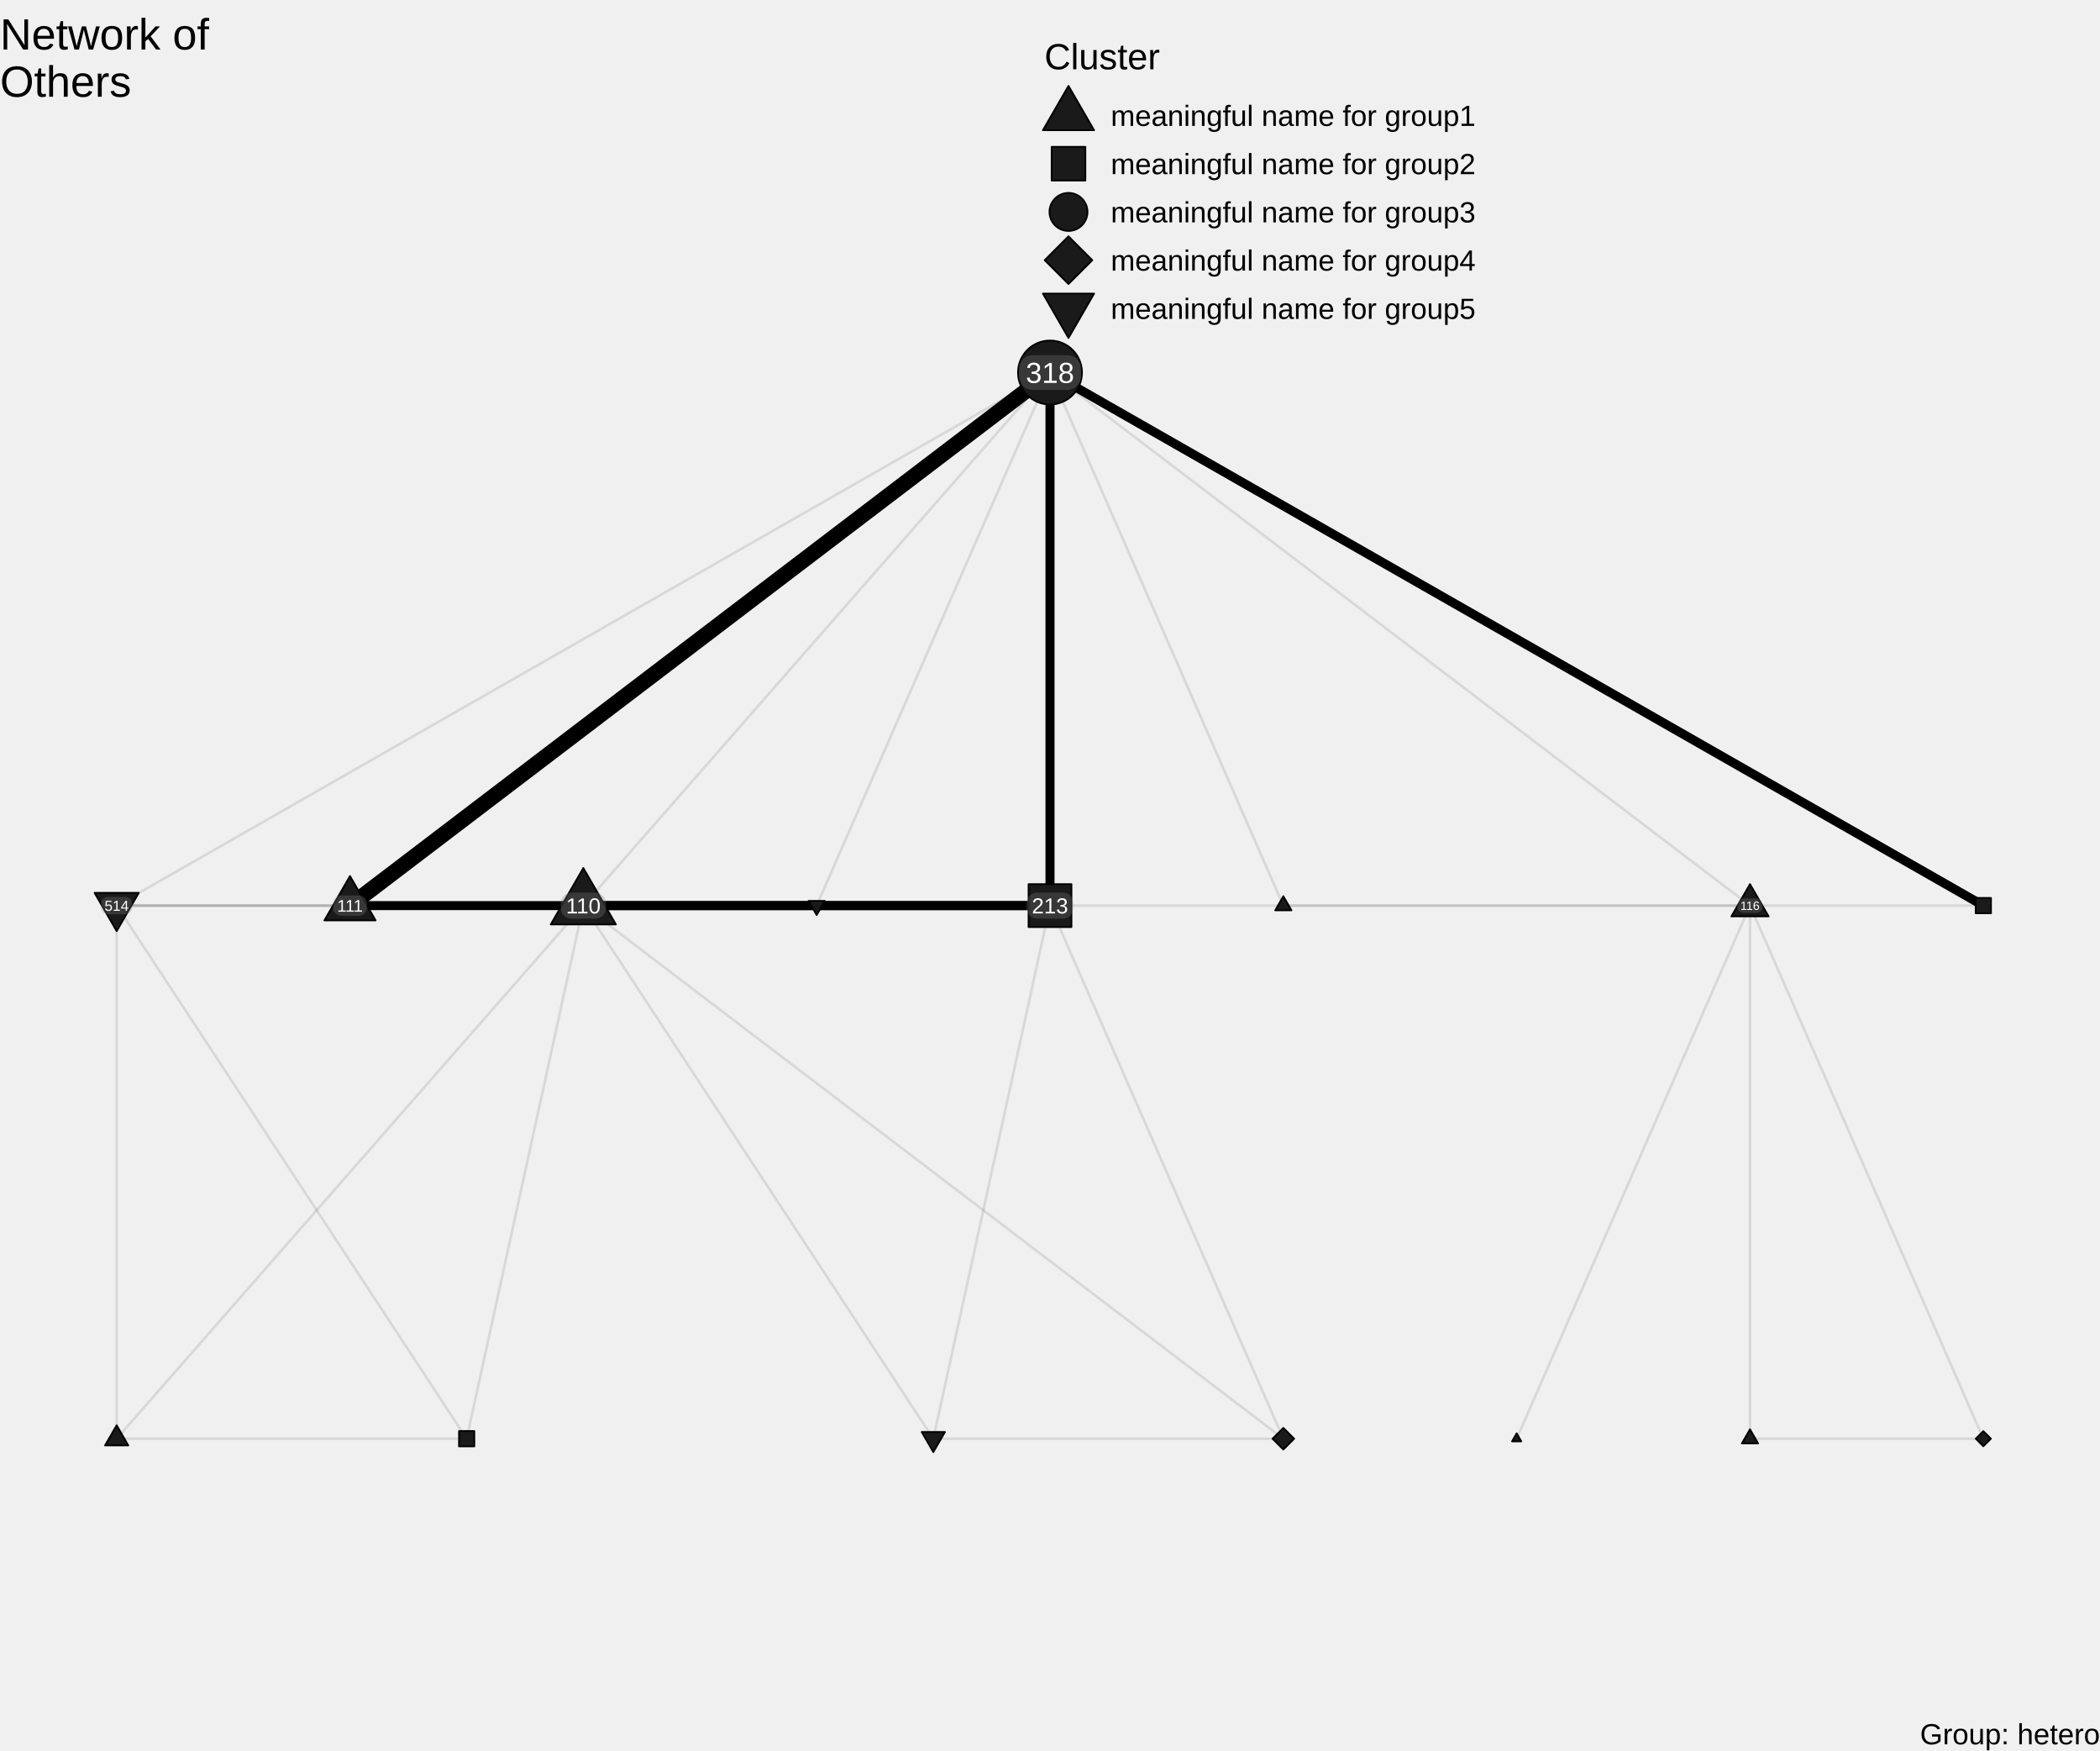
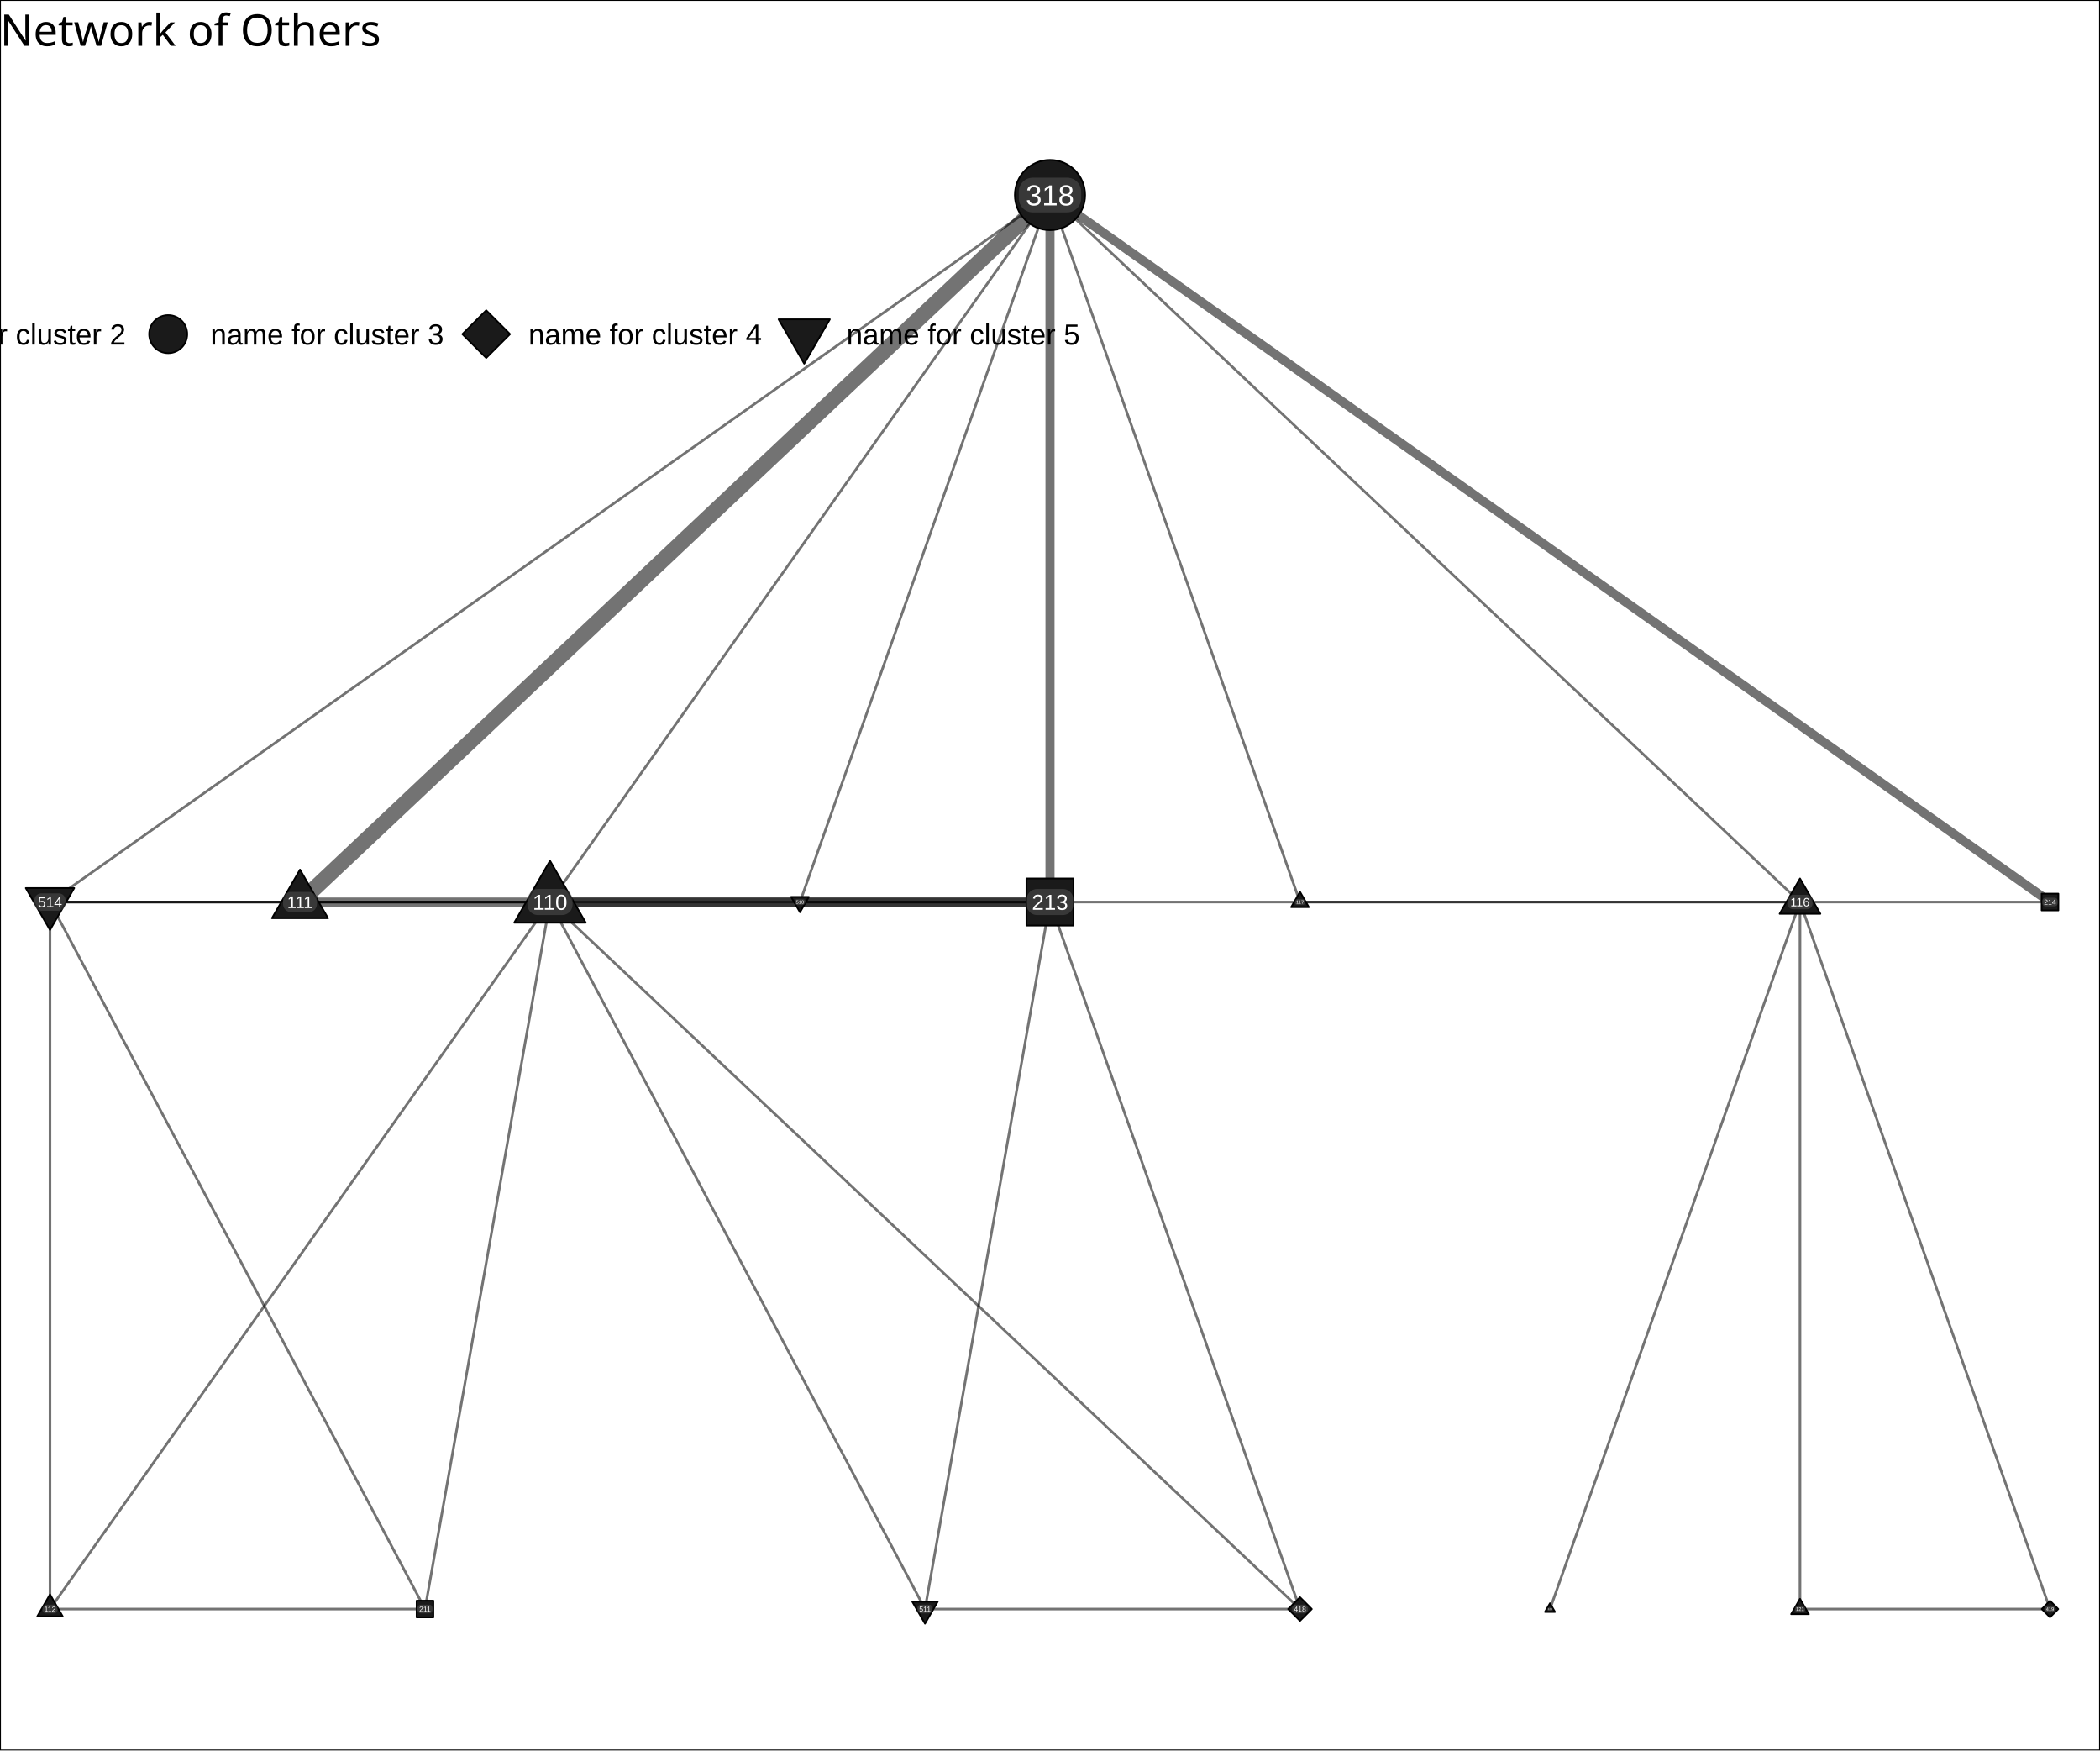
<svg xmlns="http://www.w3.org/2000/svg" class="svglite" width="864.00pt" height="720.00pt" viewBox="0 0 864.00 720.00">
  <defs>
    <style type="text/css">
    .svglite line, .svglite polyline, .svglite polygon, .svglite path, .svglite rect, .svglite circle {
      fill: none;
      stroke: #000000;
      stroke-linecap: round;
      stroke-linejoin: round;
      stroke-miterlimit: 10.00;
    }
    .svglite text {
      white-space: pre;
    }
  </style>
  </defs>
-   <rect width="100%" height="100%" style="stroke: none; fill: none;" />
+   <rect width="100%" height="100%" style="stroke: none; fill: #FFFFFF;" />
  <defs>
    <clipPath id="cpMC4wMHw4NjQuMDB8MC4wMHw3MjAuMDA=">
      <rect x="0.00" y="0.00" width="864.00" height="720.00" />
    </clipPath>
  </defs>
  <g clip-path="url(#cpMC4wMHw4NjQuMDB8MC4wMHw3MjAuMDA=)">
- </g>
+     <rect x="0.00" y="0.00" width="864.00" height="720.00" style="stroke-width: 0.75; fill: #FFFFFF;" />
+   </g>
  <defs>
-     <clipPath id="cpMC4wMHw4NjQuMDB8NDMuNTl8NzAxLjQx">
-       <rect x="0.00" y="43.59" width="864.00" height="657.82" />
+     <clipPath id="cpMC4wMHw4NjQuMDB8MjIuMDZ8NzIwLjAw">
+       <rect x="0.00" y="22.06" width="864.00" height="697.94" />
    </clipPath>
  </defs>
-   <g clip-path="url(#cpMC4wMHw4NjQuMDB8NDMuNTl8NzAxLjQx)">
-     <line x1="240.00" y1="372.50" x2="144.00" y2="372.50" style="stroke-width: 1.07; stroke: #000000; stroke-opacity: 0.10;" />
-     <line x1="240.00" y1="372.50" x2="48.00" y2="591.78" style="stroke-width: 1.07; stroke: #000000; stroke-opacity: 0.10;" />
-     <line x1="240.00" y1="372.50" x2="192.00" y2="591.78" style="stroke-width: 1.07; stroke: #000000; stroke-opacity: 0.10;" />
-     <line x1="240.00" y1="372.50" x2="432.00" y2="372.50" style="stroke-width: 3.73;" />
-     <line x1="240.00" y1="372.50" x2="432.00" y2="153.23" style="stroke-width: 1.07; stroke: #000000; stroke-opacity: 0.10;" />
-     <line x1="240.00" y1="372.50" x2="528.00" y2="591.78" style="stroke-width: 1.07; stroke: #000000; stroke-opacity: 0.10;" />
-     <line x1="240.00" y1="372.50" x2="384.00" y2="591.78" style="stroke-width: 1.07; stroke: #000000; stroke-opacity: 0.10;" />
-     <line x1="240.00" y1="372.50" x2="48.00" y2="372.50" style="stroke-width: 1.07; stroke: #000000; stroke-opacity: 0.10;" />
-     <line x1="144.00" y1="372.50" x2="432.00" y2="372.50" style="stroke-width: 3.73;" />
-     <line x1="144.00" y1="372.50" x2="432.00" y2="153.23" style="stroke-width: 6.40;" />
-     <line x1="144.00" y1="372.50" x2="48.00" y2="372.50" style="stroke-width: 1.07; stroke: #000000; stroke-opacity: 0.10;" />
-     <line x1="48.00" y1="591.78" x2="192.00" y2="591.78" style="stroke-width: 1.07; stroke: #000000; stroke-opacity: 0.10;" />
-     <line x1="48.00" y1="591.78" x2="48.00" y2="372.50" style="stroke-width: 1.07; stroke: #000000; stroke-opacity: 0.10;" />
-     <line x1="720.00" y1="372.50" x2="720.00" y2="591.78" style="stroke-width: 1.07; stroke: #000000; stroke-opacity: 0.10;" />
-     <line x1="720.00" y1="372.50" x2="624.00" y2="591.78" style="stroke-width: 1.07; stroke: #000000; stroke-opacity: 0.10;" />
-     <line x1="720.00" y1="372.50" x2="432.00" y2="153.23" style="stroke-width: 1.07; stroke: #000000; stroke-opacity: 0.10;" />
-     <line x1="720.00" y1="372.50" x2="816.00" y2="591.78" style="stroke-width: 1.07; stroke: #000000; stroke-opacity: 0.10;" />
-     <line x1="720.00" y1="372.50" x2="336.00" y2="372.50" style="stroke-width: 1.07; stroke: #000000; stroke-opacity: 0.10;" />
-     <line x1="528.00" y1="372.50" x2="816.00" y2="372.50" style="stroke-width: 1.07; stroke: #000000; stroke-opacity: 0.10;" />
-     <line x1="528.00" y1="372.50" x2="432.00" y2="153.23" style="stroke-width: 1.07; stroke: #000000; stroke-opacity: 0.10;" />
-     <line x1="720.00" y1="591.78" x2="816.00" y2="591.78" style="stroke-width: 1.07; stroke: #000000; stroke-opacity: 0.10;" />
-     <line x1="192.00" y1="591.78" x2="48.00" y2="372.50" style="stroke-width: 1.07; stroke: #000000; stroke-opacity: 0.10;" />
-     <line x1="432.00" y1="372.50" x2="432.00" y2="153.23" style="stroke-width: 3.73;" />
-     <line x1="432.00" y1="372.50" x2="528.00" y2="591.78" style="stroke-width: 1.07; stroke: #000000; stroke-opacity: 0.10;" />
-     <line x1="432.00" y1="372.50" x2="384.00" y2="591.78" style="stroke-width: 1.07; stroke: #000000; stroke-opacity: 0.10;" />
-     <line x1="432.00" y1="372.50" x2="48.00" y2="372.50" style="stroke-width: 1.07; stroke: #000000; stroke-opacity: 0.10;" />
-     <line x1="816.00" y1="372.50" x2="432.00" y2="153.23" style="stroke-width: 3.73;" />
-     <line x1="432.00" y1="153.23" x2="336.00" y2="372.50" style="stroke-width: 1.07; stroke: #000000; stroke-opacity: 0.10;" />
-     <line x1="432.00" y1="153.23" x2="48.00" y2="372.50" style="stroke-width: 1.07; stroke: #000000; stroke-opacity: 0.10;" />
-     <line x1="528.00" y1="591.78" x2="384.00" y2="591.78" style="stroke-width: 1.07; stroke: #000000; stroke-opacity: 0.10;" />
-     <polygon points="240.00,357.02 253.41,380.25 226.59,380.25 " style="stroke-width: 0.71; fill: #1A1A1A;" />
-     <polygon points="144.00,360.34 154.54,378.59 133.46,378.59 " style="stroke-width: 0.71; fill: #1A1A1A;" />
-     <polygon points="48.00,586.25 52.79,594.54 43.21,594.54 " style="stroke-width: 0.71; fill: #1A1A1A;" />
-     <polygon points="720.00,363.66 727.66,376.93 712.34,376.93 " style="stroke-width: 0.71; fill: #1A1A1A;" />
-     <polygon points="528.00,368.63 531.35,374.44 524.65,374.44 " style="stroke-width: 0.71; fill: #1A1A1A;" />
-     <polygon points="720.00,587.91 723.35,593.71 716.65,593.71 " style="stroke-width: 0.71; fill: #1A1A1A;" />
-     <polygon points="624.00,589.56 625.91,592.88 622.09,592.88 " style="stroke-width: 0.71; fill: #1A1A1A;" />
-     <rect x="188.85" y="588.62" width="6.30" height="6.30" style="stroke-width: 0.71; fill: #1A1A1A;" />
-     <rect x="423.18" y="363.68" width="17.65" height="17.65" style="stroke-width: 0.71; fill: #1A1A1A;" />
-     <rect x="812.85" y="369.35" width="6.30" height="6.30" style="stroke-width: 0.71; fill: #1A1A1A;" />
-     <circle cx="432.00" cy="153.23" r="13.16" style="stroke-width: 0.71; fill: #1A1A1A;" />
-     <polygon points="528.00,596.23 532.46,591.78 528.00,587.32 523.54,591.78 " style="stroke-width: 0.71; fill: #1A1A1A;" />
-     <polygon points="816.00,594.89 819.12,591.78 816.00,588.66 812.88,591.78 " style="stroke-width: 0.71; fill: #1A1A1A;" />
-     <polygon points="336.00,376.37 339.35,370.57 332.65,370.57 " style="stroke-width: 0.71; fill: #1A1A1A;" />
-     <polygon points="384.00,597.30 388.79,589.01 379.21,589.01 " style="stroke-width: 0.71; fill: #1A1A1A;" />
-     <polygon points="48.00,383.01 57.10,367.25 38.90,367.25 " style="stroke-width: 0.71; fill: #1A1A1A;" />
-     <polygon points="235.02,377.86 244.98,377.86 244.81,377.85 245.50,377.83 246.18,377.69 246.82,377.44 247.42,377.10 247.96,376.66 248.42,376.14 248.79,375.56 249.06,374.92 249.23,374.25 249.28,373.56 249.28,373.56 249.28,371.45 249.28,371.45 249.23,370.76 249.06,370.09 248.79,369.45 248.42,368.87 247.96,368.35 247.42,367.91 246.82,367.56 246.18,367.32 245.50,367.18 244.98,367.15 235.02,367.15 235.54,367.18 234.85,367.15 234.16,367.23 233.49,367.43 232.87,367.72 232.30,368.12 231.80,368.60 231.38,369.15 231.06,369.76 230.84,370.42 230.73,371.10 230.72,371.45 230.72,373.56 230.73,373.21 230.73,373.90 230.84,374.59 231.06,375.24 231.38,375.86 231.80,376.41 232.30,376.89 232.87,377.28 233.49,377.58 234.16,377.77 234.85,377.85 " style="stroke-width: 0.00; stroke: #FFFFFF; fill: #7F7F7F; fill-opacity: 0.30;" />
-     <text x="240.00" y="375.71" text-anchor="middle" style="font-size: 8.96px;fill: #FFFFFF; font-family: &quot;Arial&quot;;" textLength="14.26px" lengthAdjust="spacingAndGlyphs">110</text>
-     <polygon points="140.38,376.67 147.62,376.67 147.48,376.67 148.02,376.65 148.55,376.54 149.05,376.35 149.52,376.08 149.94,375.74 150.29,375.33 150.58,374.88 150.79,374.38 150.92,373.86 150.97,373.32 150.97,373.32 150.97,371.68 150.97,371.68 150.92,371.14 150.79,370.62 150.58,370.13 150.29,369.67 149.94,369.27 149.52,368.93 149.05,368.66 148.55,368.47 148.02,368.36 147.62,368.33 140.38,368.33 140.78,368.36 140.25,368.34 139.71,368.40 139.19,368.55 138.71,368.78 138.26,369.09 137.88,369.46 137.55,369.89 137.30,370.37 137.13,370.88 137.05,371.41 137.03,371.68 137.03,373.32 137.05,373.06 137.05,373.59 137.13,374.13 137.30,374.64 137.55,375.11 137.88,375.54 138.26,375.92 138.71,376.22 139.19,376.45 139.71,376.60 140.25,376.67 " style="stroke-width: 0.00; stroke: #FFFFFF; fill: #7F7F7F; fill-opacity: 0.30;" />
-     <text x="144.00" y="375.00" text-anchor="middle" style="font-size: 6.97px;fill: #FFFFFF; font-family: &quot;Arial&quot;;" textLength="10.58px" lengthAdjust="spacingAndGlyphs">111</text>
-     <polygon points="717.23,375.48 722.77,375.48 722.67,375.47 723.06,375.46 723.43,375.38 723.79,375.25 724.13,375.05 724.42,374.81 724.68,374.52 724.88,374.20 725.04,373.84 725.13,373.47 725.16,373.09 725.16,373.09 725.16,371.92 725.16,371.92 725.13,371.54 725.04,371.16 724.88,370.81 724.68,370.48 724.42,370.20 724.13,369.95 723.79,369.76 723.43,369.62 723.06,369.55 722.77,369.53 717.23,369.53 717.52,369.55 717.14,369.53 716.75,369.58 716.38,369.68 716.04,369.85 715.72,370.07 715.44,370.33 715.21,370.64 715.03,370.98 714.91,371.35 714.85,371.73 714.84,371.92 714.84,373.09 714.85,372.89 714.85,373.28 714.91,373.66 715.03,374.02 715.21,374.36 715.44,374.67 715.72,374.94 716.04,375.16 716.38,375.32 716.75,375.43 717.14,375.47 " style="stroke-width: 0.00; stroke: #FFFFFF; fill: #7F7F7F; fill-opacity: 0.30;" />
-     <text x="720.00" y="374.28" text-anchor="middle" style="font-size: 4.98px;fill: #FFFFFF; font-family: &quot;Arial&quot;;" textLength="7.93px" lengthAdjust="spacingAndGlyphs">116</text>
-     <polygon points="426.69,377.86 437.31,377.86 437.14,377.85 437.83,377.83 438.51,377.69 439.16,377.44 439.76,377.10 440.29,376.66 440.75,376.14 441.12,375.56 441.39,374.92 441.56,374.25 441.61,373.56 441.61,373.56 441.61,371.45 441.61,371.45 441.56,370.76 441.39,370.09 441.12,369.45 440.75,368.87 440.29,368.35 439.76,367.91 439.16,367.56 438.51,367.32 437.83,367.18 437.31,367.15 426.69,367.15 427.21,367.18 426.52,367.15 425.83,367.23 425.16,367.43 424.54,367.72 423.97,368.12 423.47,368.60 423.05,369.15 422.73,369.76 422.51,370.42 422.40,371.10 422.39,371.45 422.39,373.56 422.40,373.21 422.40,373.90 422.51,374.59 422.73,375.24 423.05,375.86 423.47,376.41 423.97,376.89 424.54,377.28 425.16,377.58 425.83,377.77 426.52,377.85 " style="stroke-width: 0.00; stroke: #FFFFFF; fill: #7F7F7F; fill-opacity: 0.30;" />
-     <text x="432.00" y="375.71" text-anchor="middle" style="font-size: 8.96px;fill: #FFFFFF; font-family: &quot;Arial&quot;;" textLength="14.93px" lengthAdjust="spacingAndGlyphs">213</text>
-     <polygon points="424.91,160.37 439.09,160.37 438.86,160.37 439.78,160.33 440.69,160.15 441.55,159.82 442.35,159.36 443.06,158.77 443.68,158.08 444.17,157.30 444.53,156.45 444.75,155.56 444.83,154.64 444.83,154.64 444.83,151.83 444.83,151.83 444.75,150.91 444.53,150.01 444.17,149.16 443.68,148.38 443.06,147.69 442.35,147.10 441.55,146.64 440.69,146.32 439.78,146.13 439.09,146.09 424.91,146.09 425.60,146.13 424.68,146.09 423.76,146.21 422.88,146.46 422.04,146.86 421.28,147.38 420.62,148.02 420.06,148.76 419.63,149.58 419.34,150.45 419.19,151.36 419.17,151.83 419.17,154.64 419.19,154.17 419.19,155.10 419.34,156.01 419.63,156.88 420.06,157.70 420.62,158.44 421.28,159.08 422.04,159.60 422.88,160.00 423.76,160.26 424.68,160.37 " style="stroke-width: 0.00; stroke: #FFFFFF; fill: #7F7F7F; fill-opacity: 0.30;" />
-     <text x="432.00" y="157.50" text-anchor="middle" style="font-size: 11.95px;fill: #FFFFFF; font-family: &quot;Arial&quot;;" textLength="19.92px" lengthAdjust="spacingAndGlyphs">318</text>
-     <polygon points="44.46,376.08 51.54,376.08 51.43,376.07 51.89,376.05 52.34,375.96 52.77,375.80 53.17,375.57 53.53,375.28 53.84,374.93 54.08,374.54 54.27,374.12 54.38,373.67 54.41,373.21 54.41,373.21 54.41,371.80 54.41,371.80 54.38,371.34 54.27,370.89 54.08,370.47 53.84,370.08 53.53,369.73 53.17,369.44 52.77,369.21 52.34,369.04 51.89,368.95 51.54,368.93 44.46,368.93 44.80,368.95 44.34,368.93 43.88,368.99 43.44,369.12 43.02,369.31 42.64,369.58 42.31,369.90 42.03,370.27 41.82,370.67 41.67,371.11 41.60,371.57 41.59,371.80 41.59,373.21 41.60,372.98 41.60,373.44 41.67,373.89 41.82,374.33 42.03,374.74 42.31,375.11 42.64,375.43 43.02,375.69 43.44,375.89 43.88,376.02 44.34,376.07 " style="stroke-width: 0.00; stroke: #FFFFFF; fill: #7F7F7F; fill-opacity: 0.30;" />
-     <text x="48.00" y="374.64" text-anchor="middle" style="font-size: 5.98px;fill: #FFFFFF; font-family: &quot;Arial&quot;;" textLength="9.96px" lengthAdjust="spacingAndGlyphs">514</text>
+   <g clip-path="url(#cpMC4wMHw4NjQuMDB8MjIuMDZ8NzIwLjAw)">
+     <line x1="226.29" y1="371.03" x2="123.43" y2="371.03" style="stroke-width: 1.07; stroke: #000000; stroke-opacity: 0.55;" />
+     <line x1="226.29" y1="371.03" x2="20.57" y2="661.84" style="stroke-width: 1.07; stroke: #000000; stroke-opacity: 0.55;" />
+     <line x1="226.29" y1="371.03" x2="174.86" y2="661.84" style="stroke-width: 1.07; stroke: #000000; stroke-opacity: 0.55;" />
+     <line x1="226.29" y1="371.03" x2="432.00" y2="371.03" style="stroke-width: 3.73; stroke: #000000; stroke-opacity: 0.55;" />
+     <line x1="226.29" y1="371.03" x2="432.00" y2="80.22" style="stroke-width: 1.07; stroke: #000000; stroke-opacity: 0.55;" />
+     <line x1="226.29" y1="371.03" x2="534.86" y2="661.84" style="stroke-width: 1.07; stroke: #000000; stroke-opacity: 0.55;" />
+     <line x1="226.29" y1="371.03" x2="380.57" y2="661.84" style="stroke-width: 1.07; stroke: #000000; stroke-opacity: 0.55;" />
+     <line x1="226.29" y1="371.03" x2="20.57" y2="371.03" style="stroke-width: 1.07; stroke: #000000; stroke-opacity: 0.55;" />
+     <line x1="123.43" y1="371.03" x2="432.00" y2="371.03" style="stroke-width: 3.73; stroke: #000000; stroke-opacity: 0.55;" />
+     <line x1="123.43" y1="371.03" x2="432.00" y2="80.22" style="stroke-width: 6.40; stroke: #000000; stroke-opacity: 0.55;" />
+     <line x1="123.43" y1="371.03" x2="20.57" y2="371.03" style="stroke-width: 1.07; stroke: #000000; stroke-opacity: 0.55;" />
+     <line x1="20.57" y1="661.84" x2="174.86" y2="661.84" style="stroke-width: 1.07; stroke: #000000; stroke-opacity: 0.55;" />
+     <line x1="20.57" y1="661.84" x2="20.57" y2="371.03" style="stroke-width: 1.07; stroke: #000000; stroke-opacity: 0.55;" />
+     <line x1="740.57" y1="371.03" x2="740.57" y2="661.84" style="stroke-width: 1.07; stroke: #000000; stroke-opacity: 0.55;" />
+     <line x1="740.57" y1="371.03" x2="637.71" y2="661.84" style="stroke-width: 1.07; stroke: #000000; stroke-opacity: 0.55;" />
+     <line x1="740.57" y1="371.03" x2="432.00" y2="80.22" style="stroke-width: 1.07; stroke: #000000; stroke-opacity: 0.55;" />
+     <line x1="740.57" y1="371.03" x2="843.43" y2="661.84" style="stroke-width: 1.07; stroke: #000000; stroke-opacity: 0.55;" />
+     <line x1="740.57" y1="371.03" x2="329.14" y2="371.03" style="stroke-width: 1.07; stroke: #000000; stroke-opacity: 0.55;" />
+     <line x1="534.86" y1="371.03" x2="843.43" y2="371.03" style="stroke-width: 1.07; stroke: #000000; stroke-opacity: 0.55;" />
+     <line x1="534.86" y1="371.03" x2="432.00" y2="80.22" style="stroke-width: 1.07; stroke: #000000; stroke-opacity: 0.55;" />
+     <line x1="740.57" y1="661.84" x2="843.43" y2="661.84" style="stroke-width: 1.07; stroke: #000000; stroke-opacity: 0.55;" />
+     <line x1="174.86" y1="661.84" x2="20.57" y2="371.03" style="stroke-width: 1.07; stroke: #000000; stroke-opacity: 0.55;" />
+     <line x1="432.00" y1="371.03" x2="432.00" y2="80.22" style="stroke-width: 3.73; stroke: #000000; stroke-opacity: 0.55;" />
+     <line x1="432.00" y1="371.03" x2="534.86" y2="661.84" style="stroke-width: 1.07; stroke: #000000; stroke-opacity: 0.55;" />
+     <line x1="432.00" y1="371.03" x2="380.57" y2="661.84" style="stroke-width: 1.07; stroke: #000000; stroke-opacity: 0.55;" />
+     <line x1="432.00" y1="371.03" x2="20.57" y2="371.03" style="stroke-width: 1.07; stroke: #000000; stroke-opacity: 0.55;" />
+     <line x1="843.43" y1="371.03" x2="432.00" y2="80.22" style="stroke-width: 3.73; stroke: #000000; stroke-opacity: 0.55;" />
+     <line x1="432.00" y1="80.22" x2="329.14" y2="371.03" style="stroke-width: 1.07; stroke: #000000; stroke-opacity: 0.55;" />
+     <line x1="432.00" y1="80.22" x2="20.57" y2="371.03" style="stroke-width: 1.07; stroke: #000000; stroke-opacity: 0.55;" />
+     <line x1="534.86" y1="661.84" x2="380.57" y2="661.84" style="stroke-width: 1.07; stroke: #000000; stroke-opacity: 0.55;" />
+     <polygon points="226.29,354.05 240.99,379.52 211.58,379.52 " style="stroke-width: 0.71; fill: #1A1A1A;" />
+     <polygon points="123.43,357.70 134.97,377.69 111.89,377.69 " style="stroke-width: 0.71; fill: #1A1A1A;" />
+     <polygon points="20.57,655.81 25.79,664.85 15.35,664.85 " style="stroke-width: 0.71; fill: #1A1A1A;" />
+     <polygon points="740.57,361.35 748.95,375.87 732.19,375.87 " style="stroke-width: 0.71; fill: #1A1A1A;" />
+     <polygon points="534.86,366.83 538.50,373.13 531.22,373.13 " style="stroke-width: 0.71; fill: #1A1A1A;" />
+     <polygon points="740.57,657.64 744.21,663.94 736.93,663.94 " style="stroke-width: 0.71; fill: #1A1A1A;" />
+     <polygon points="637.71,659.46 639.77,663.03 635.66,663.03 " style="stroke-width: 0.71; fill: #1A1A1A;" />
+     <rect x="171.42" y="658.40" width="6.87" height="6.87" style="stroke-width: 0.71; fill: #1A1A1A;" />
+     <rect x="422.32" y="361.35" width="19.35" height="19.35" style="stroke-width: 0.71; fill: #1A1A1A;" />
+     <rect x="839.99" y="367.60" width="6.87" height="6.87" style="stroke-width: 0.71; fill: #1A1A1A;" />
+     <circle cx="432.00" cy="80.22" r="14.44" style="stroke-width: 0.71; fill: #1A1A1A;" />
+     <polygon points="534.86,666.70 539.71,661.84 534.86,656.98 530.00,661.84 " style="stroke-width: 0.71; fill: #1A1A1A;" />
+     <polygon points="843.43,665.22 846.81,661.84 843.43,658.45 840.04,661.84 " style="stroke-width: 0.71; fill: #1A1A1A;" />
+     <polygon points="329.14,375.23 332.78,368.93 325.50,368.93 " style="stroke-width: 0.71; fill: #1A1A1A;" />
+     <polygon points="380.57,667.86 385.79,658.82 375.35,658.82 " style="stroke-width: 0.71; fill: #1A1A1A;" />
+     <polygon points="20.57,382.53 30.53,365.28 10.61,365.28 " style="stroke-width: 0.71; fill: #1A1A1A;" />
+     <polygon points="221.31,376.38 231.27,376.38 231.09,376.38 231.78,376.35 232.46,376.21 233.11,375.97 233.71,375.62 234.25,375.19 234.71,374.67 235.08,374.08 235.35,373.44 235.51,372.77 235.57,372.08 235.57,372.08 235.57,369.98 235.57,369.98 235.51,369.29 235.35,368.61 235.08,367.98 234.71,367.39 234.25,366.87 233.71,366.44 233.11,366.09 232.46,365.84 231.78,365.71 231.27,365.67 221.31,365.67 221.82,365.71 221.13,365.68 220.44,365.76 219.78,365.95 219.15,366.25 218.58,366.64 218.09,367.12 217.67,367.68 217.35,368.29 217.13,368.95 217.02,369.63 217.00,369.98 217.00,372.08 217.02,371.74 217.02,372.43 217.13,373.11 217.35,373.77 217.67,374.38 218.09,374.94 218.58,375.41 219.15,375.81 219.78,376.11 220.44,376.30 221.13,376.38 " style="stroke-width: 0.00; stroke: #FFFFFF; fill: #7F7F7F; fill-opacity: 0.30;" />
+     <text x="226.29" y="374.23" text-anchor="middle" style="font-size: 8.96px;fill: #FFFFFF; font-family: &quot;Arial&quot;;" textLength="14.26px" lengthAdjust="spacingAndGlyphs">110</text>
+     <polygon points="119.81,375.20 127.05,375.20 126.91,375.19 127.45,375.17 127.98,375.07 128.48,374.87 128.95,374.61 129.37,374.26 129.72,373.86 130.01,373.41 130.22,372.91 130.35,372.39 130.39,371.85 130.39,371.85 130.39,370.21 130.39,370.21 130.35,369.67 130.22,369.15 130.01,368.65 129.72,368.20 129.37,367.79 128.95,367.45 128.48,367.18 127.98,366.99 127.45,366.89 127.05,366.86 119.81,366.86 120.21,366.89 119.67,366.86 119.14,366.93 118.62,367.08 118.14,367.31 117.69,367.62 117.31,367.99 116.98,368.42 116.73,368.90 116.56,369.41 116.47,369.94 116.46,370.21 116.46,371.85 116.47,371.58 116.47,372.12 116.56,372.65 116.73,373.16 116.98,373.64 117.31,374.07 117.69,374.44 118.14,374.75 118.62,374.98 119.14,375.13 119.67,375.19 " style="stroke-width: 0.00; stroke: #FFFFFF; fill: #7F7F7F; fill-opacity: 0.30;" />
+     <text x="123.43" y="373.52" text-anchor="middle" style="font-size: 6.97px;fill: #FFFFFF; font-family: &quot;Arial&quot;;" textLength="10.58px" lengthAdjust="spacingAndGlyphs">111</text>
+     <polygon points="18.91,663.62 22.24,663.62 22.18,663.62 22.41,663.61 22.64,663.57 22.85,663.49 23.05,663.37 23.23,663.22 23.38,663.05 23.51,662.86 23.60,662.64 23.65,662.42 23.67,662.19 23.67,662.19 23.67,661.49 23.67,661.49 23.65,661.26 23.60,661.03 23.51,660.82 23.38,660.62 23.23,660.45 23.05,660.31 22.85,660.19 22.64,660.11 22.41,660.06 22.24,660.05 18.91,660.05 19.08,660.06 18.85,660.05 18.62,660.08 18.40,660.15 18.19,660.24 18.00,660.38 17.83,660.54 17.69,660.72 17.59,660.92 17.51,661.14 17.48,661.37 17.47,661.49 17.47,662.19 17.48,662.08 17.48,662.31 17.51,662.53 17.59,662.75 17.69,662.96 17.83,663.14 18.00,663.30 18.19,663.43 18.40,663.53 18.62,663.60 18.85,663.62 " style="stroke-width: 0.00; stroke: #FFFFFF; fill: #7F7F7F; fill-opacity: 0.30;" />
+     <text x="20.57" y="662.91" text-anchor="middle" style="font-size: 2.99px;fill: #FFFFFF; font-family: &quot;Arial&quot;;" textLength="4.77px" lengthAdjust="spacingAndGlyphs">112</text>
+     <polygon points="737.80,374.00 743.34,374.00 743.24,374.00 743.63,373.99 744.00,373.91 744.36,373.77 744.70,373.58 745.00,373.34 745.25,373.05 745.46,372.72 745.61,372.37 745.70,372.00 745.73,371.61 745.73,371.61 745.73,370.45 745.73,370.45 745.70,370.06 745.61,369.69 745.46,369.34 745.25,369.01 745.00,368.72 744.70,368.48 744.36,368.29 744.00,368.15 743.63,368.07 743.34,368.06 737.80,368.06 738.09,368.07 737.71,368.06 737.32,368.10 736.96,368.21 736.61,368.38 736.29,368.59 736.01,368.86 735.78,369.17 735.60,369.51 735.48,369.87 735.42,370.25 735.41,370.45 735.41,371.61 735.42,371.42 735.42,371.81 735.48,372.18 735.60,372.55 735.78,372.89 736.01,373.20 736.29,373.46 736.61,373.68 736.96,373.85 737.32,373.95 737.71,374.00 " style="stroke-width: 0.00; stroke: #FFFFFF; fill: #7F7F7F; fill-opacity: 0.30;" />
+     <text x="740.57" y="372.81" text-anchor="middle" style="font-size: 4.98px;fill: #FFFFFF; font-family: &quot;Arial&quot;;" textLength="7.93px" lengthAdjust="spacingAndGlyphs">116</text>
+     <polygon points="533.74,372.22 535.97,372.22 535.93,372.22 536.09,372.21 536.24,372.18 536.38,372.13 536.51,372.05 536.63,371.95 536.73,371.84 536.82,371.71 536.88,371.57 536.91,371.42 536.93,371.26 536.93,371.26 536.93,370.79 536.93,370.79 536.91,370.64 536.88,370.49 536.82,370.35 536.73,370.22 536.63,370.11 536.51,370.01 536.38,369.93 536.24,369.88 536.09,369.85 535.97,369.84 533.74,369.84 533.86,369.85 533.71,369.84 533.55,369.86 533.40,369.90 533.27,369.97 533.14,370.05 533.03,370.16 532.94,370.28 532.86,370.42 532.82,370.57 532.79,370.72 532.79,370.79 532.79,371.26 532.79,371.19 532.79,371.34 532.82,371.49 532.86,371.64 532.94,371.78 533.03,371.90 533.14,372.00 533.27,372.09 533.40,372.16 533.55,372.20 533.71,372.22 " style="stroke-width: 0.00; stroke: #FFFFFF; fill: #7F7F7F; fill-opacity: 0.30;" />
+     <text x="534.86" y="371.74" text-anchor="middle" style="font-size: 1.99px;fill: #FFFFFF; font-family: &quot;Arial&quot;;" textLength="3.18px" lengthAdjust="spacingAndGlyphs">117</text>
+     <polygon points="739.39,663.03 741.76,663.03 741.72,663.03 741.87,663.02 742.02,662.99 742.17,662.94 742.30,662.86 742.42,662.76 742.52,662.65 742.60,662.52 742.66,662.38 742.70,662.23 742.71,662.07 742.71,662.07 742.71,661.60 742.71,661.60 742.70,661.45 742.66,661.30 742.60,661.16 742.52,661.03 742.42,660.91 742.30,660.82 742.17,660.74 742.02,660.69 741.87,660.65 741.76,660.65 739.39,660.65 739.50,660.65 739.35,660.65 739.20,660.67 739.05,660.71 738.91,660.78 738.78,660.86 738.67,660.97 738.58,661.09 738.51,661.23 738.46,661.37 738.43,661.53 738.43,661.60 738.43,662.07 738.43,662.00 738.43,662.15 738.46,662.30 738.51,662.45 738.58,662.58 738.67,662.71 738.78,662.81 738.91,662.90 739.05,662.97 739.20,663.01 739.35,663.03 " style="stroke-width: 0.00; stroke: #FFFFFF; fill: #7F7F7F; fill-opacity: 0.30;" />
+     <text x="740.57" y="662.55" text-anchor="middle" style="font-size: 1.99px;fill: #FFFFFF; font-family: &quot;Arial&quot;;" textLength="3.33px" lengthAdjust="spacingAndGlyphs">121</text>
+     <polygon points="637.12,662.44 638.31,662.44 638.29,662.44 638.36,662.43 638.44,662.42 638.51,662.39 638.58,662.35 638.64,662.30 638.69,662.25 638.73,662.18 638.76,662.11 638.78,662.04 638.78,661.96 638.78,661.96 638.78,661.72 638.78,661.72 638.78,661.64 638.76,661.57 638.73,661.50 638.69,661.43 638.64,661.37 638.58,661.32 638.51,661.29 638.44,661.26 638.36,661.24 638.31,661.24 637.12,661.24 637.18,661.24 637.10,661.24 637.03,661.25 636.95,661.27 636.88,661.30 636.82,661.35 636.76,661.40 636.72,661.46 636.68,661.53 636.66,661.60 636.65,661.68 636.64,661.72 636.64,661.96 636.65,661.92 636.65,662.00 636.66,662.07 636.68,662.15 636.72,662.21 636.76,662.28 636.82,662.33 636.88,662.37 636.95,662.41 637.03,662.43 637.10,662.44 " style="stroke-width: 0.00; stroke: #FFFFFF; fill: #7F7F7F; fill-opacity: 0.30;" />
+     <text x="637.71" y="662.20" text-anchor="middle" style="font-size: 1.00px;fill: #FFFFFF; font-family: &quot;Arial&quot;;" textLength="1.66px" lengthAdjust="spacingAndGlyphs">124</text>
+     <polygon points="173.19,663.62 176.52,663.62 176.47,663.62 176.70,663.61 176.92,663.57 177.14,663.49 177.34,663.37 177.52,663.22 177.67,663.05 177.79,662.86 177.88,662.64 177.94,662.42 177.96,662.19 177.96,662.19 177.96,661.49 177.96,661.49 177.94,661.26 177.88,661.03 177.79,660.82 177.67,660.62 177.52,660.45 177.34,660.31 177.14,660.19 176.92,660.11 176.70,660.06 176.52,660.05 173.19,660.05 173.36,660.06 173.13,660.05 172.90,660.08 172.68,660.15 172.47,660.24 172.28,660.38 172.12,660.54 171.98,660.72 171.87,660.92 171.80,661.14 171.76,661.37 171.76,661.49 171.76,662.19 171.76,662.08 171.76,662.31 171.80,662.53 171.87,662.75 171.98,662.96 172.12,663.14 172.28,663.30 172.47,663.43 172.68,663.53 172.90,663.60 173.13,663.62 " style="stroke-width: 0.00; stroke: #FFFFFF; fill: #7F7F7F; fill-opacity: 0.30;" />
+     <text x="174.86" y="662.91" text-anchor="middle" style="font-size: 2.99px;fill: #FFFFFF; font-family: &quot;Arial&quot;;" textLength="4.77px" lengthAdjust="spacingAndGlyphs">211</text>
+     <polygon points="426.69,376.38 437.31,376.38 437.14,376.38 437.83,376.35 438.51,376.21 439.16,375.97 439.76,375.62 440.29,375.19 440.75,374.67 441.12,374.08 441.39,373.44 441.56,372.77 441.61,372.08 441.61,372.08 441.61,369.98 441.61,369.98 441.56,369.29 441.39,368.61 441.12,367.98 440.75,367.39 440.29,366.87 439.76,366.44 439.16,366.09 438.51,365.84 437.83,365.71 437.31,365.67 426.69,365.67 427.21,365.71 426.52,365.68 425.83,365.76 425.16,365.95 424.54,366.25 423.97,366.64 423.47,367.12 423.05,367.68 422.73,368.29 422.51,368.95 422.40,369.63 422.39,369.98 422.39,372.08 422.40,371.74 422.40,372.43 422.51,373.11 422.73,373.77 423.05,374.38 423.47,374.94 423.97,375.41 424.54,375.81 425.16,376.11 425.83,376.30 426.52,376.38 " style="stroke-width: 0.00; stroke: #FFFFFF; fill: #7F7F7F; fill-opacity: 0.30;" />
+     <text x="432.00" y="374.23" text-anchor="middle" style="font-size: 8.96px;fill: #FFFFFF; font-family: &quot;Arial&quot;;" textLength="14.93px" lengthAdjust="spacingAndGlyphs">213</text>
+     <polygon points="841.65,372.82 845.21,372.82 845.15,372.81 845.38,372.81 845.61,372.76 845.82,372.68 846.02,372.56 846.20,372.42 846.35,372.24 846.48,372.05 846.57,371.84 846.62,371.61 846.64,371.38 846.64,371.38 846.64,370.68 846.64,370.68 846.62,370.45 846.57,370.22 846.48,370.01 846.35,369.82 846.20,369.64 846.02,369.50 845.82,369.38 845.61,369.30 845.38,369.25 845.21,369.24 841.65,369.24 841.82,369.25 841.59,369.24 841.36,369.27 841.14,369.34 840.93,369.44 840.74,369.57 840.58,369.73 840.44,369.91 840.33,370.12 840.26,370.33 840.22,370.56 840.22,370.68 840.22,371.38 840.22,371.27 840.22,371.50 840.26,371.72 840.33,371.94 840.44,372.15 840.58,372.33 840.74,372.49 840.93,372.62 841.14,372.72 841.36,372.79 841.59,372.81 " style="stroke-width: 0.00; stroke: #FFFFFF; fill: #7F7F7F; fill-opacity: 0.30;" />
+     <text x="843.43" y="372.10" text-anchor="middle" style="font-size: 2.99px;fill: #FFFFFF; font-family: &quot;Arial&quot;;" textLength="4.99px" lengthAdjust="spacingAndGlyphs">214</text>
+     <polygon points="424.91,87.36 439.09,87.36 438.86,87.36 439.78,87.32 440.69,87.14 441.55,86.81 442.35,86.35 443.06,85.76 443.68,85.07 444.17,84.29 444.53,83.44 444.75,82.55 444.83,81.63 444.83,81.63 444.83,78.82 444.83,78.82 444.75,77.90 444.53,77.00 444.17,76.15 443.68,75.37 443.06,74.68 442.35,74.10 441.55,73.63 440.69,73.31 439.78,73.12 439.09,73.08 424.91,73.08 425.60,73.12 424.68,73.08 423.76,73.20 422.88,73.45 422.04,73.85 421.28,74.37 420.62,75.01 420.06,75.75 419.63,76.57 419.34,77.44 419.19,78.35 419.17,78.82 419.17,81.63 419.19,81.16 419.19,82.09 419.34,83.00 419.63,83.87 420.06,84.69 420.62,85.43 421.28,86.07 422.04,86.59 422.88,86.99 423.76,87.25 424.68,87.36 " style="stroke-width: 0.00; stroke: #FFFFFF; fill: #7F7F7F; fill-opacity: 0.30;" />
+     <text x="432.00" y="84.49" text-anchor="middle" style="font-size: 11.95px;fill: #FFFFFF; font-family: &quot;Arial&quot;;" textLength="19.92px" lengthAdjust="spacingAndGlyphs">318</text>
+     <polygon points="533.08,663.62 536.63,663.62 536.58,663.62 536.81,663.61 537.03,663.57 537.25,663.49 537.45,663.37 537.63,663.22 537.78,663.05 537.90,662.86 538.00,662.64 538.05,662.42 538.07,662.19 538.07,662.19 538.07,661.49 538.07,661.49 538.05,661.26 538.00,661.03 537.90,660.82 537.78,660.62 537.63,660.45 537.45,660.31 537.25,660.19 537.03,660.11 536.81,660.06 536.63,660.05 533.08,660.05 533.25,660.06 533.02,660.05 532.79,660.08 532.57,660.15 532.36,660.24 532.17,660.38 532.01,660.54 531.87,660.72 531.76,660.92 531.69,661.14 531.65,661.37 531.65,661.49 531.65,662.19 531.65,662.08 531.65,662.31 531.69,662.53 531.76,662.75 531.87,662.96 532.01,663.14 532.17,663.30 532.36,663.43 532.57,663.53 532.79,663.60 533.02,663.62 " style="stroke-width: 0.00; stroke: #FFFFFF; fill: #7F7F7F; fill-opacity: 0.30;" />
+     <text x="534.86" y="662.91" text-anchor="middle" style="font-size: 2.99px;fill: #FFFFFF; font-family: &quot;Arial&quot;;" textLength="4.99px" lengthAdjust="spacingAndGlyphs">418</text>
+     <polygon points="842.24,663.03 844.61,663.03 844.58,663.03 844.73,663.02 844.88,662.99 845.02,662.94 845.16,662.86 845.28,662.76 845.38,662.65 845.46,662.52 845.52,662.38 845.56,662.23 845.57,662.07 845.57,662.07 845.57,661.60 845.57,661.60 845.56,661.45 845.52,661.30 845.46,661.16 845.38,661.03 845.28,660.91 845.16,660.82 845.02,660.74 844.88,660.69 844.73,660.65 844.61,660.65 842.24,660.65 842.36,660.65 842.20,660.65 842.05,660.67 841.90,660.71 841.77,660.78 841.64,660.86 841.53,660.97 841.44,661.09 841.36,661.23 841.32,661.37 841.29,661.53 841.29,661.60 841.29,662.07 841.29,662.00 841.29,662.15 841.32,662.30 841.36,662.45 841.44,662.58 841.53,662.71 841.64,662.81 841.77,662.90 841.90,662.97 842.05,663.01 842.20,663.03 " style="stroke-width: 0.00; stroke: #FFFFFF; fill: #7F7F7F; fill-opacity: 0.30;" />
+     <text x="843.43" y="662.55" text-anchor="middle" style="font-size: 1.99px;fill: #FFFFFF; font-family: &quot;Arial&quot;;" textLength="3.33px" lengthAdjust="spacingAndGlyphs">419</text>
+     <polygon points="327.96,372.22 330.33,372.22 330.29,372.22 330.44,372.21 330.59,372.18 330.74,372.13 330.87,372.05 330.99,371.95 331.09,371.84 331.17,371.71 331.23,371.57 331.27,371.42 331.28,371.26 331.28,371.26 331.28,370.79 331.28,370.79 331.27,370.64 331.23,370.49 331.17,370.35 331.09,370.22 330.99,370.11 330.87,370.01 330.74,369.93 330.59,369.88 330.44,369.85 330.33,369.84 327.96,369.84 328.07,369.85 327.92,369.84 327.77,369.86 327.62,369.90 327.48,369.97 327.35,370.05 327.24,370.16 327.15,370.28 327.08,370.42 327.03,370.57 327.00,370.72 327.00,370.79 327.00,371.26 327.00,371.19 327.00,371.34 327.03,371.49 327.08,371.64 327.15,371.78 327.24,371.90 327.35,372.00 327.48,372.09 327.62,372.16 327.77,372.20 327.92,372.22 " style="stroke-width: 0.00; stroke: #FFFFFF; fill: #7F7F7F; fill-opacity: 0.30;" />
+     <text x="329.14" y="371.74" text-anchor="middle" style="font-size: 1.99px;fill: #FFFFFF; font-family: &quot;Arial&quot;;" textLength="3.33px" lengthAdjust="spacingAndGlyphs">510</text>
+     <polygon points="378.91,663.62 382.24,663.62 382.18,663.62 382.41,663.61 382.64,663.57 382.85,663.49 383.05,663.37 383.23,663.22 383.38,663.05 383.51,662.86 383.60,662.64 383.65,662.42 383.67,662.19 383.67,662.19 383.67,661.49 383.67,661.49 383.65,661.26 383.60,661.03 383.51,660.82 383.38,660.62 383.23,660.45 383.05,660.31 382.85,660.19 382.64,660.11 382.41,660.06 382.24,660.05 378.91,660.05 379.08,660.06 378.85,660.05 378.62,660.08 378.40,660.15 378.19,660.24 378.00,660.38 377.83,660.54 377.69,660.72 377.59,660.92 377.51,661.14 377.48,661.37 377.47,661.49 377.47,662.19 377.48,662.08 377.48,662.31 377.51,662.53 377.59,662.75 377.69,662.96 377.83,663.14 378.00,663.30 378.19,663.43 378.40,663.53 378.62,663.60 378.85,663.62 " style="stroke-width: 0.00; stroke: #FFFFFF; fill: #7F7F7F; fill-opacity: 0.30;" />
+     <text x="380.57" y="662.91" text-anchor="middle" style="font-size: 2.99px;fill: #FFFFFF; font-family: &quot;Arial&quot;;" textLength="4.77px" lengthAdjust="spacingAndGlyphs">511</text>
+     <polygon points="17.03,374.60 24.12,374.60 24.00,374.60 24.46,374.58 24.91,374.49 25.35,374.33 25.75,374.09 26.10,373.80 26.41,373.46 26.66,373.07 26.84,372.64 26.95,372.19 26.98,371.73 26.98,371.73 26.98,370.33 26.98,370.33 26.95,369.87 26.84,369.42 26.66,368.99 26.41,368.60 26.10,368.26 25.75,367.96 25.35,367.73 24.91,367.57 24.46,367.48 24.12,367.46 17.03,367.46 17.37,367.48 16.91,367.46 16.45,367.52 16.01,367.64 15.59,367.84 15.21,368.10 14.88,368.42 14.60,368.79 14.39,369.20 14.24,369.64 14.17,370.09 14.16,370.33 14.16,371.73 14.17,371.50 14.17,371.96 14.24,372.42 14.39,372.86 14.60,373.27 14.88,373.64 15.21,373.96 15.59,374.22 16.01,374.42 16.45,374.54 16.91,374.60 " style="stroke-width: 0.00; stroke: #FFFFFF; fill: #7F7F7F; fill-opacity: 0.30;" />
+     <text x="20.57" y="373.17" text-anchor="middle" style="font-size: 5.98px;fill: #FFFFFF; font-family: &quot;Arial&quot;;" textLength="9.96px" lengthAdjust="spacingAndGlyphs">514</text>
  </g>
  <g clip-path="url(#cpMC4wMHw4NjQuMDB8MC4wMHw3MjAuMDA=)">
-     <text x="429.69" y="28.51" style="font-size: 15.00px; font-family: &quot;Arial&quot;;" textLength="47.51px" lengthAdjust="spacingAndGlyphs">Cluster</text>
-     <polygon points="439.61,35.32 450.15,53.57 429.08,53.57 " style="stroke-width: 0.71; fill: #1A1A1A;" />
-     <rect x="432.68" y="60.40" width="13.87" height="13.87" style="stroke-width: 0.71; fill: #1A1A1A;" />
-     <circle cx="439.61" cy="87.17" r="7.82" style="stroke-width: 0.71; fill: #1A1A1A;" />
-     <polygon points="439.61,116.82 449.42,107.02 439.61,97.21 429.81,107.02 " style="stroke-width: 0.71; fill: #1A1A1A;" />
-     <polygon points="439.61,139.02 450.15,120.77 429.08,120.77 " style="stroke-width: 0.71; fill: #1A1A1A;" />
-     <text x="457.00" y="51.79" style="font-size: 12.00px; font-family: &quot;Arial&quot;;" textLength="150.11px" lengthAdjust="spacingAndGlyphs">meaningful name for group1</text>
-     <text x="457.00" y="71.63" style="font-size: 12.00px; font-family: &quot;Arial&quot;;" textLength="150.11px" lengthAdjust="spacingAndGlyphs">meaningful name for group2</text>
-     <text x="457.00" y="91.47" style="font-size: 12.00px; font-family: &quot;Arial&quot;;" textLength="150.11px" lengthAdjust="spacingAndGlyphs">meaningful name for group3</text>
-     <text x="457.00" y="111.31" style="font-size: 12.00px; font-family: &quot;Arial&quot;;" textLength="150.11px" lengthAdjust="spacingAndGlyphs">meaningful name for group4</text>
-     <text x="457.00" y="131.16" style="font-size: 12.00px; font-family: &quot;Arial&quot;;" textLength="150.11px" lengthAdjust="spacingAndGlyphs">meaningful name for group5</text>
-     <text x="0.00" y="20.36" style="font-size: 18.00px; font-family: &quot;Arial&quot;;" textLength="86.03px" lengthAdjust="spacingAndGlyphs">Network of</text>
-     <text x="0.00" y="39.80" style="font-size: 18.00px; font-family: &quot;Arial&quot;;" textLength="54.02px" lengthAdjust="spacingAndGlyphs">Others</text>
-     <text x="864.00" y="717.48" text-anchor="end" style="font-size: 12.00px; font-family: &quot;Arial&quot;;" textLength="74.05px" lengthAdjust="spacingAndGlyphs">Group: hetero</text>
+     <polygon points="-192.49,125.27 -181.95,143.52 -203.02,143.52 " style="stroke-width: 0.71; fill: #1A1A1A;" />
+     <rect x="-68.58" y="130.50" width="13.87" height="13.87" style="stroke-width: 0.71; fill: #1A1A1A;" />
+     <circle cx="69.20" cy="137.44" r="7.82" style="stroke-width: 0.71; fill: #1A1A1A;" />
+     <polygon points="200.04,147.24 209.84,137.44 200.04,127.63 190.23,137.44 " style="stroke-width: 0.71; fill: #1A1A1A;" />
+     <polygon points="330.88,149.60 341.42,131.35 320.34,131.35 " style="stroke-width: 0.71; fill: #1A1A1A;" />
+     <text x="-175.09" y="141.74" style="font-size: 12.00px; font-family: &quot;Arial&quot;;" textLength="96.06px" lengthAdjust="spacingAndGlyphs">name for cluster 1</text>
+     <text x="-44.25" y="141.74" style="font-size: 12.00px; font-family: &quot;Arial&quot;;" textLength="96.06px" lengthAdjust="spacingAndGlyphs">name for cluster 2</text>
+     <text x="86.59" y="141.74" style="font-size: 12.00px; font-family: &quot;Arial&quot;;" textLength="96.06px" lengthAdjust="spacingAndGlyphs">name for cluster 3</text>
+     <text x="217.43" y="141.74" style="font-size: 12.00px; font-family: &quot;Arial&quot;;" textLength="96.06px" lengthAdjust="spacingAndGlyphs">name for cluster 4</text>
+     <text x="348.27" y="141.74" style="font-size: 12.00px; font-family: &quot;Arial&quot;;" textLength="96.06px" lengthAdjust="spacingAndGlyphs">name for cluster 5</text>
+     <text x="0.00" y="18.85" style="font-size: 18.00px; font-family: &quot;Calibri&quot;;" textLength="136.21px" lengthAdjust="spacingAndGlyphs">Network of Others</text>
  </g>
</svg>
